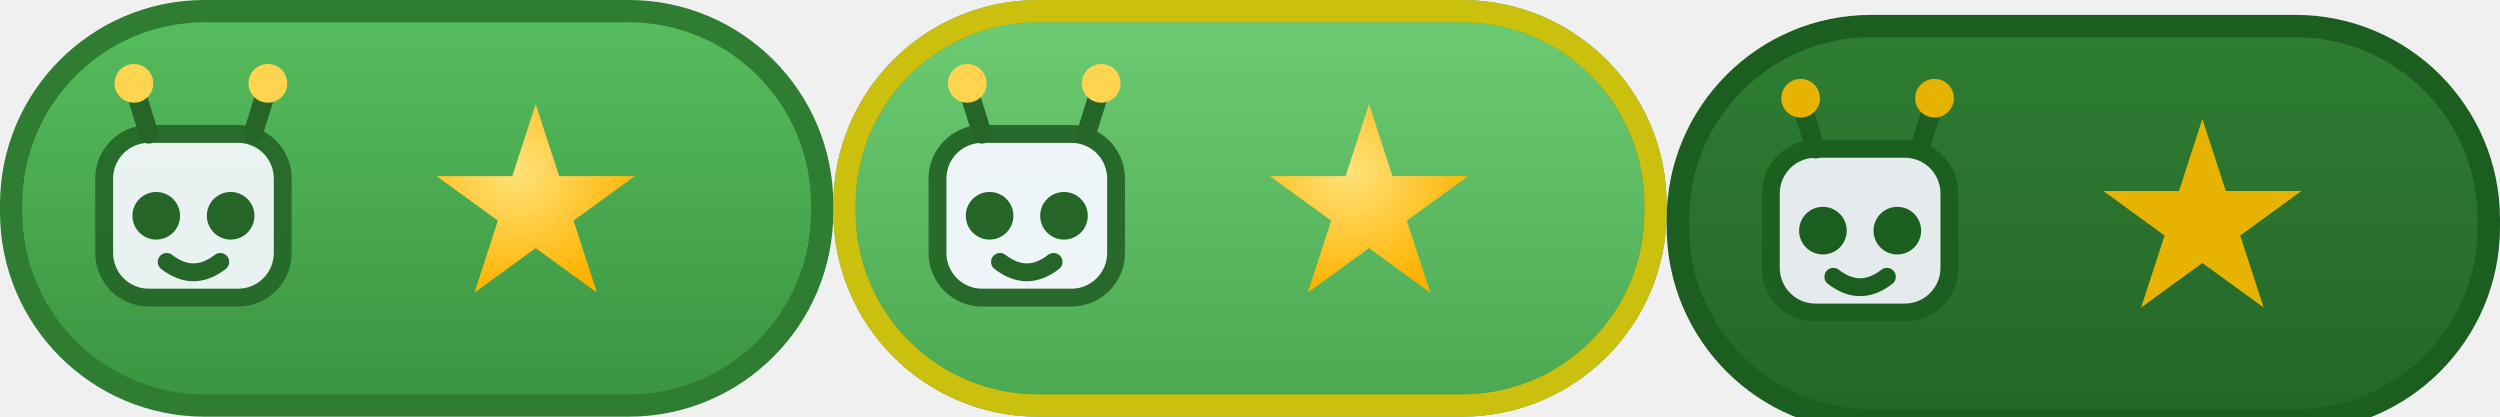
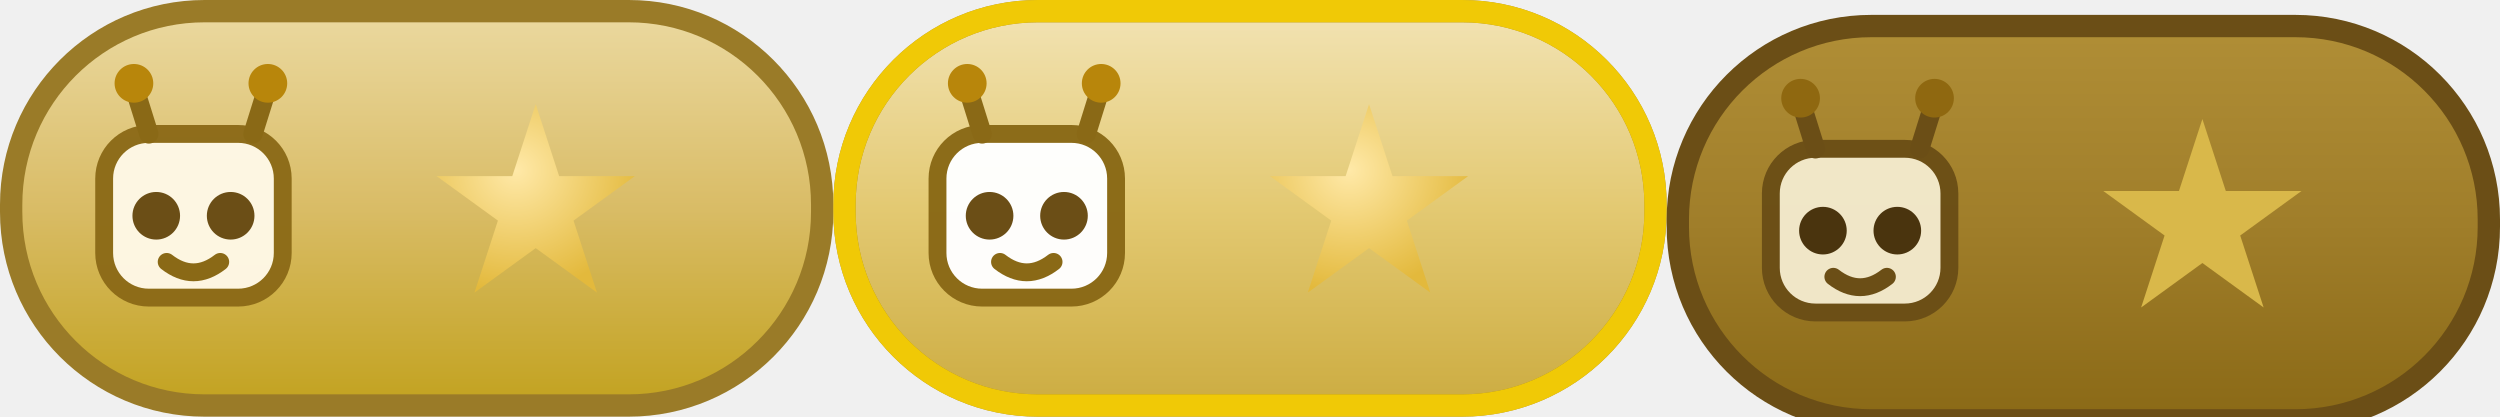
<svg xmlns="http://www.w3.org/2000/svg" width="168" height="28" viewBox="0 0 168 28">
  <defs>
    <linearGradient id="bgN" x1="0%" y1="0%" x2="0%" y2="100%">
-       <stop offset="0%" stop-color="#57bd5e" />
-       <stop offset="100%" stop-color="#3a9440" />
+       <stop offset="0%" stop-color="#EBD9A0" />
+       <stop offset="50%" stop-color="#D9BC66" />
+       <stop offset="100%" stop-color="#C2A21F" />
    </linearGradient>
    <linearGradient id="bgH" x1="0%" y1="0%" x2="0%" y2="100%">
-       <stop offset="0%" stop-color="#6dcc73" />
-       <stop offset="100%" stop-color="#4aa851" />
+       <stop offset="0%" stop-color="#F2E3B3" />
+       <stop offset="50%" stop-color="#E3C972" />
+       <stop offset="100%" stop-color="#CCAC41" />
    </linearGradient>
    <linearGradient id="bgP" x1="0%" y1="0%" x2="0%" y2="100%">
-       <stop offset="0%" stop-color="#2e7d32" />
-       <stop offset="100%" stop-color="#256628" />
+       <stop offset="0%" stop-color="#B08E36" />
+       <stop offset="50%" stop-color="#A07E2A" />
+       <stop offset="100%" stop-color="#8A6916" />
    </linearGradient>
    <radialGradient id="star" cx="40%" cy="35%" r="65%">
-       <stop offset="0%" stop-color="#ffe27a" />
-       <stop offset="100%" stop-color="#ffb300" />
+       <stop offset="0%" stop-color="#FFE9A8" />
+       <stop offset="100%" stop-color="#E3B93C" />
    </radialGradient>
  </defs>
  <g>
-     <rect x="0.75" y="0.75" width="54.5" height="26.5" rx="13" fill="url(#bgN)" stroke="#2e7d32" stroke-width="1.5" />
-     <rect x="7" y="9" width="12" height="11" rx="3" fill="#f6f8ff" opacity="0.92" stroke="#256628" stroke-width="1.2" />
-     <line x1="10" y1="9" x2="9" y2="5.8" stroke="#256628" stroke-width="1.3" stroke-linecap="round" />
-     <line x1="17" y1="9" x2="18" y2="5.8" stroke="#256628" stroke-width="1.3" stroke-linecap="round" />
-     <circle cx="9" cy="5.6" r="1.3" fill="#ffd54f" />
-     <circle cx="18" cy="5.6" r="1.3" fill="#ffd54f" />
-     <circle cx="10.5" cy="14.5" r="1.6" fill="#256628" />
-     <circle cx="15.5" cy="14.5" r="1.6" fill="#256628" />
-     <path d="M11.2,17.6 q1.8,1.4 3.6,0" stroke="#256628" stroke-width="1.2" fill="none" stroke-linecap="round" />
+     <rect x="0.75" y="0.75" width="54.5" height="26.5" rx="13" fill="url(#bgN)" stroke="#9A7B28" stroke-width="1.5" />
+     <rect x="7" y="9" width="12" height="11" rx="3" fill="#FFF9E8" opacity="0.95" stroke="#8A6916" stroke-width="1.2" />
+     <line x1="10" y1="9" x2="9" y2="5.8" stroke="#8A6916" stroke-width="1.3" stroke-linecap="round" />
+     <line x1="17" y1="9" x2="18" y2="5.8" stroke="#8A6916" stroke-width="1.3" stroke-linecap="round" />
+     <circle cx="9" cy="5.6" r="1.3" fill="#B8860B" />
+     <circle cx="18" cy="5.6" r="1.3" fill="#B8860B" />
+     <circle cx="10.5" cy="14.5" r="1.6" fill="#6B4E16" />
+     <circle cx="15.5" cy="14.5" r="1.6" fill="#6B4E16" />
+     <path d="M11.2,17.6 q1.8,1.4 3.6,0" stroke="#8A6916" stroke-width="1.2" fill="none" stroke-linecap="round" />
    <g transform="translate(36,14) scale(7)">
      <path d="M0,-1 L0.225,-0.309 L0.951,-0.309 L0.363,0.118 L0.588,0.809 L0,0.382 L-0.588,0.809 L-0.363,0.118 L-0.951,-0.309 L-0.225,-0.309 Z" fill="url(#star)" />
    </g>
  </g>
  <g transform="translate(56,0)">
-     <rect x="0.75" y="0.75" width="54.5" height="26.5" rx="13" fill="url(#bgH)" stroke="#2e7d32" stroke-width="1.5" />
-     <rect x="0.75" y="0.75" width="54.5" height="26.5" rx="13" fill="none" stroke="#ffd700" stroke-opacity="0.75" stroke-width="1.5" />
-     <rect x="7" y="9" width="12" height="11" rx="3" fill="#f6f8ff" opacity="0.95" stroke="#256628" stroke-width="1.2" />
-     <line x1="10" y1="9" x2="9" y2="5.8" stroke="#256628" stroke-width="1.3" stroke-linecap="round" />
-     <line x1="17" y1="9" x2="18" y2="5.8" stroke="#256628" stroke-width="1.3" stroke-linecap="round" />
-     <circle cx="9" cy="5.6" r="1.3" fill="#ffd54f" />
-     <circle cx="18" cy="5.6" r="1.3" fill="#ffd54f" />
-     <circle cx="10.5" cy="14.5" r="1.6" fill="#256628" />
-     <circle cx="15.5" cy="14.5" r="1.6" fill="#256628" />
-     <path d="M11.2,17.6 q1.8,1.4 3.6,0" stroke="#256628" stroke-width="1.2" fill="none" stroke-linecap="round" />
+     <rect x="0.75" y="0.75" width="54.5" height="26.5" rx="13" fill="url(#bgH)" stroke="#9A7B28" stroke-width="1.5" />
+     <rect x="0.75" y="0.75" width="54.5" height="26.5" rx="13" fill="none" stroke="#FFD700" stroke-opacity="0.85" stroke-width="1.5" />
+     <rect x="7" y="9" width="12" height="11" rx="3" fill="#FFFFFF" opacity="0.97" stroke="#8A6916" stroke-width="1.2" />
+     <line x1="10" y1="9" x2="9" y2="5.8" stroke="#8A6916" stroke-width="1.3" stroke-linecap="round" />
+     <line x1="17" y1="9" x2="18" y2="5.8" stroke="#8A6916" stroke-width="1.3" stroke-linecap="round" />
+     <circle cx="9" cy="5.6" r="1.3" fill="#B8860B" />
+     <circle cx="18" cy="5.6" r="1.3" fill="#B8860B" />
+     <circle cx="10.5" cy="14.5" r="1.6" fill="#6B4E16" />
+     <circle cx="15.5" cy="14.5" r="1.6" fill="#6B4E16" />
+     <path d="M11.2,17.6 q1.8,1.4 3.6,0" stroke="#8A6916" stroke-width="1.2" fill="none" stroke-linecap="round" />
    <g transform="translate(36,14) scale(7)">
      <path d="M0,-1 L0.225,-0.309 L0.951,-0.309 L0.363,0.118 L0.588,0.809 L0,0.382 L-0.588,0.809 L-0.363,0.118 L-0.951,-0.309 L-0.225,-0.309 Z" fill="url(#star)" />
    </g>
  </g>
  <g transform="translate(112,1)">
-     <rect x="0.75" y="0.75" width="54.5" height="26.5" rx="13" fill="url(#bgP)" stroke="#1b5e20" stroke-width="1.5" />
-     <rect x="7" y="9" width="12" height="11" rx="3" fill="#eef1f7" opacity="0.95" stroke="#1b5e20" stroke-width="1.2" />
-     <line x1="10" y1="9" x2="9" y2="5.8" stroke="#1b5e20" stroke-width="1.3" stroke-linecap="round" />
-     <line x1="17" y1="9" x2="18" y2="5.8" stroke="#1b5e20" stroke-width="1.3" stroke-linecap="round" />
-     <circle cx="9" cy="5.6" r="1.3" fill="#e6b400" />
-     <circle cx="18" cy="5.6" r="1.3" fill="#e6b400" />
-     <circle cx="10.5" cy="14.5" r="1.6" fill="#1b5e20" />
-     <circle cx="15.5" cy="14.5" r="1.6" fill="#1b5e20" />
-     <path d="M11.2,17.6 q1.8,1.4 3.6,0" stroke="#1b5e20" stroke-width="1.2" fill="none" stroke-linecap="round" />
+     <rect x="0.75" y="0.75" width="54.5" height="26.5" rx="13" fill="url(#bgP)" stroke="#6B4E16" stroke-width="1.5" />
+     <rect x="7" y="9" width="12" height="11" rx="3" fill="#F3E9CC" opacity="0.97" stroke="#6B4E16" stroke-width="1.2" />
+     <line x1="10" y1="9" x2="9" y2="5.8" stroke="#6B4E16" stroke-width="1.3" stroke-linecap="round" />
+     <line x1="17" y1="9" x2="18" y2="5.8" stroke="#6B4E16" stroke-width="1.3" stroke-linecap="round" />
+     <circle cx="9" cy="5.6" r="1.3" fill="#8F6810" />
+     <circle cx="18" cy="5.6" r="1.3" fill="#8F6810" />
+     <circle cx="10.5" cy="14.5" r="1.6" fill="#4A340E" />
+     <circle cx="15.5" cy="14.5" r="1.6" fill="#4A340E" />
+     <path d="M11.2,17.6 q1.8,1.4 3.6,0" stroke="#6B4E16" stroke-width="1.2" fill="none" stroke-linecap="round" />
    <g transform="translate(36,14) scale(7)">
-       <path d="M0,-1 L0.225,-0.309 L0.951,-0.309 L0.363,0.118 L0.588,0.809 L0,0.382 L-0.588,0.809 L-0.363,0.118 L-0.951,-0.309 L-0.225,-0.309 Z" fill="#e6b400" />
+       <path d="M0,-1 L0.225,-0.309 L0.951,-0.309 L0.363,0.118 L0.588,0.809 L0,0.382 L-0.588,0.809 L-0.363,0.118 L-0.951,-0.309 L-0.225,-0.309 Z" fill="#D9B84A" />
    </g>
  </g>
</svg>
